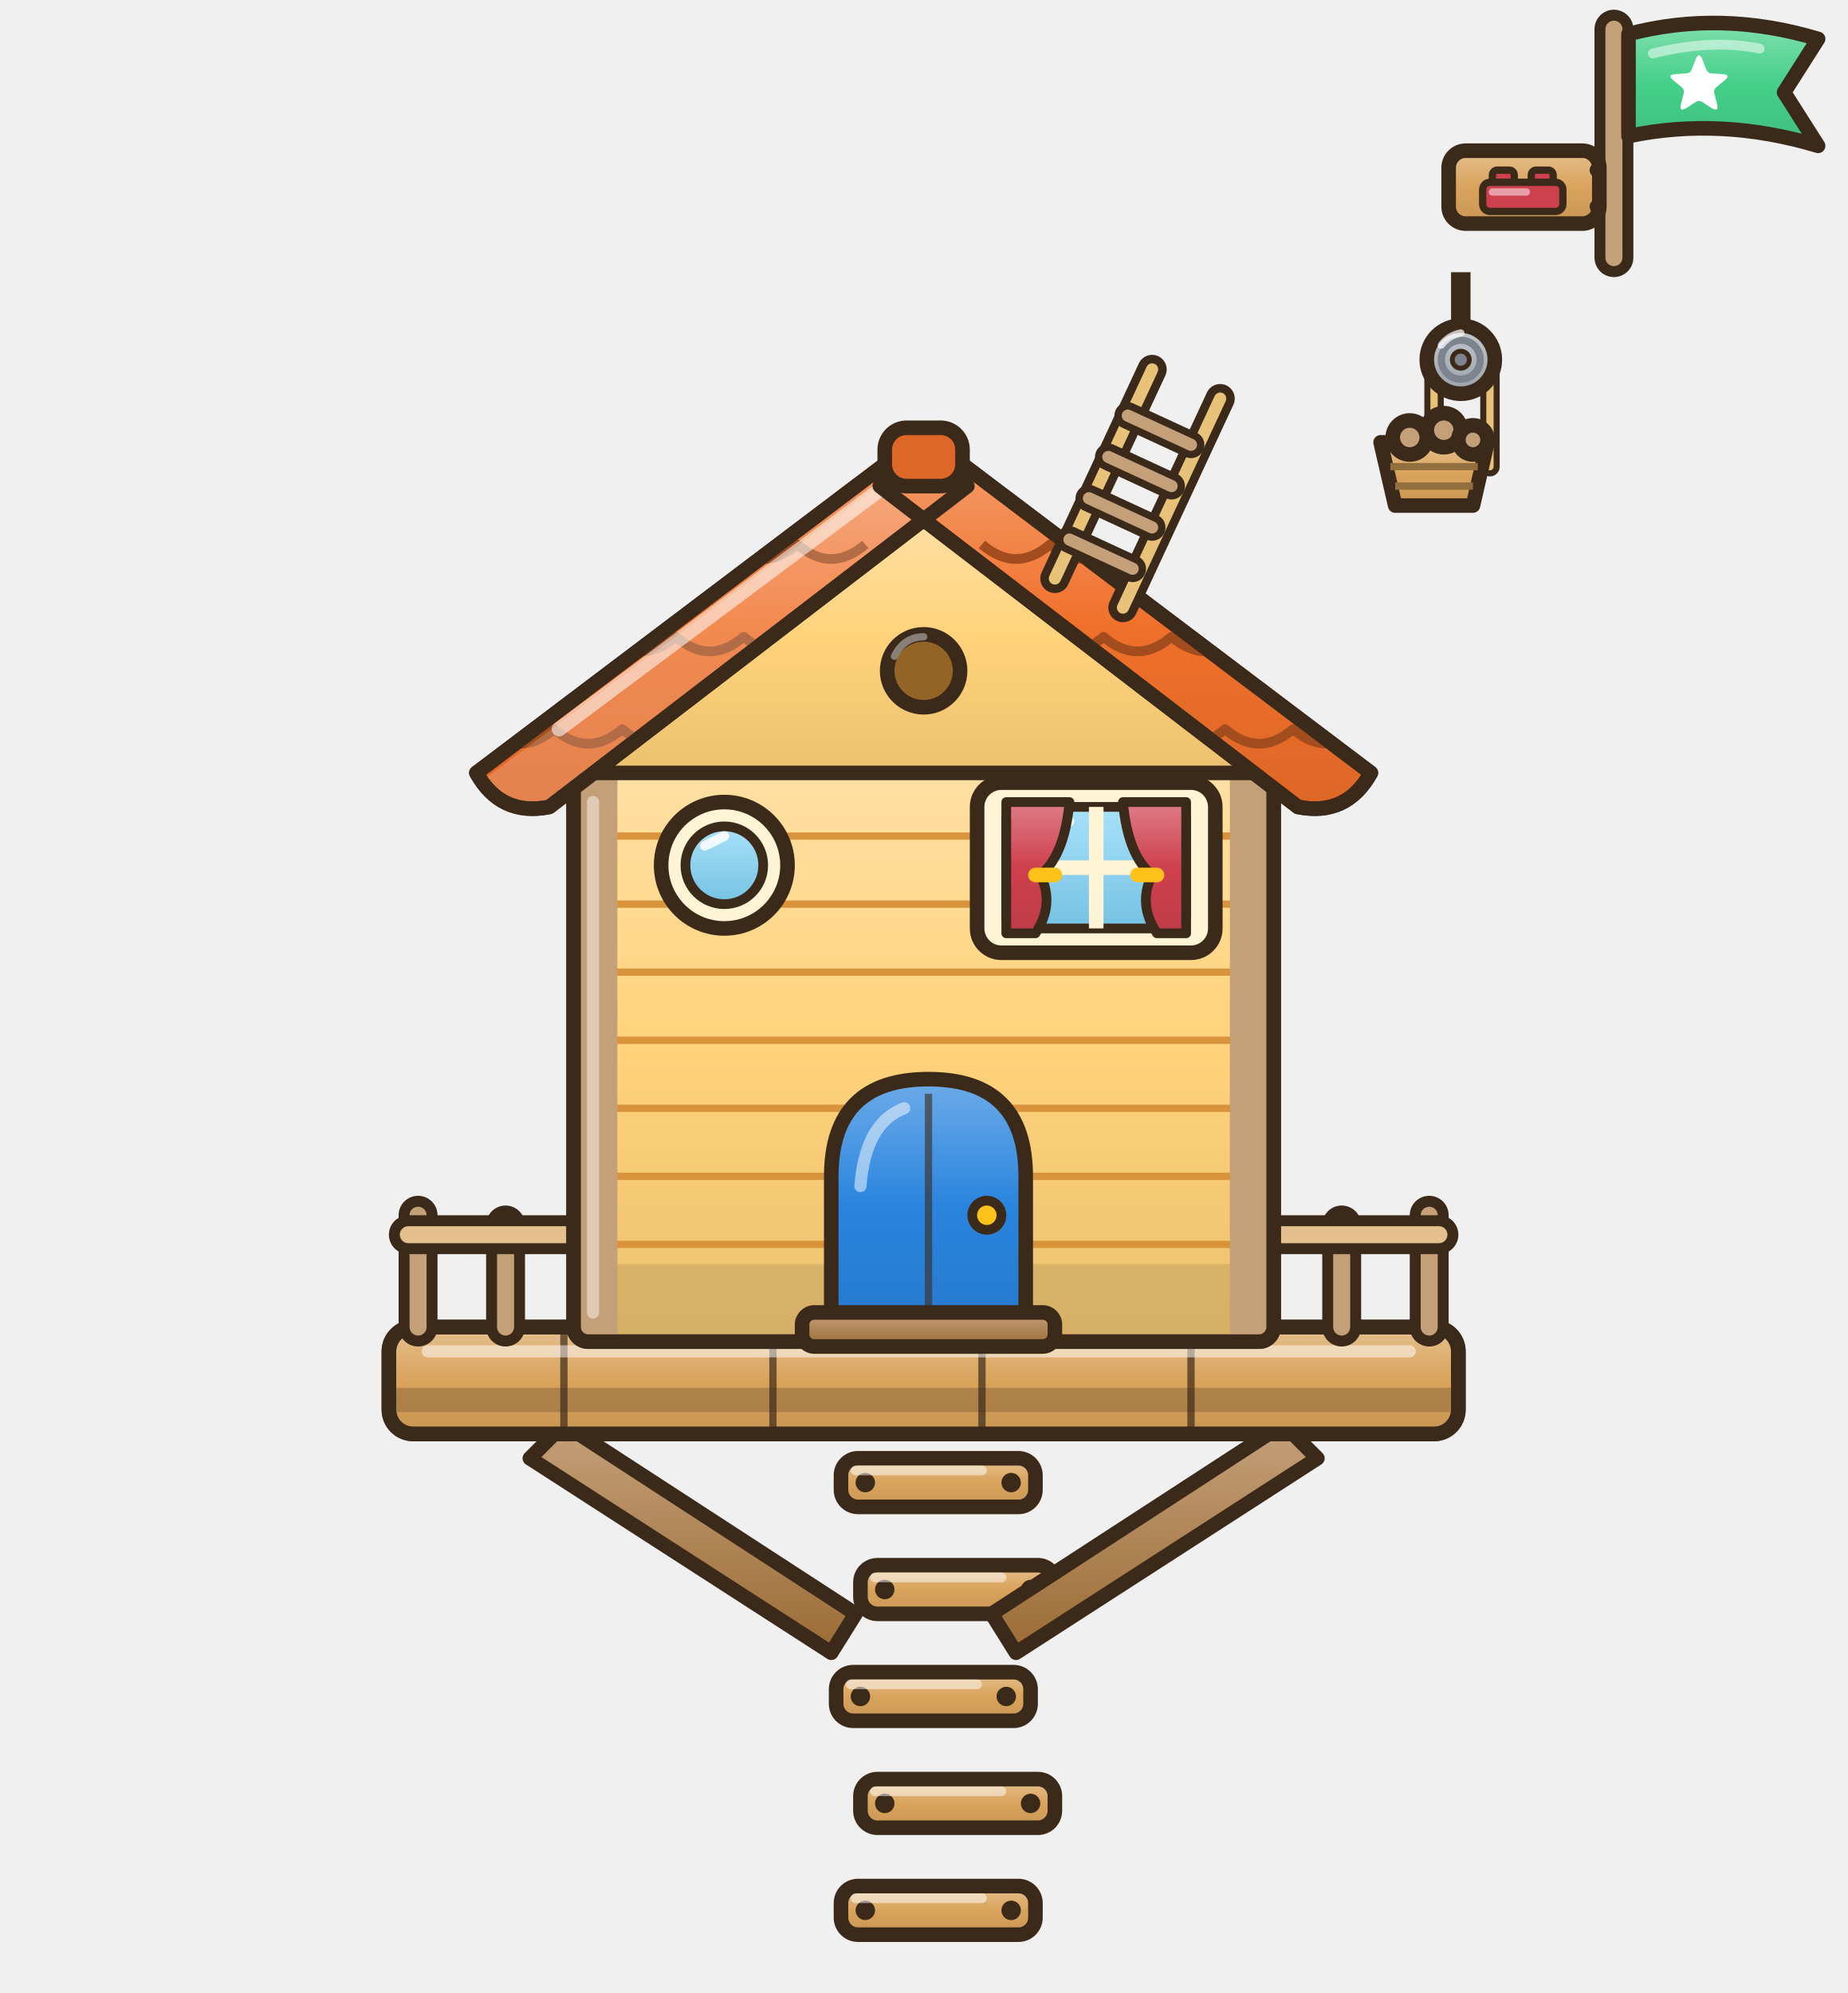
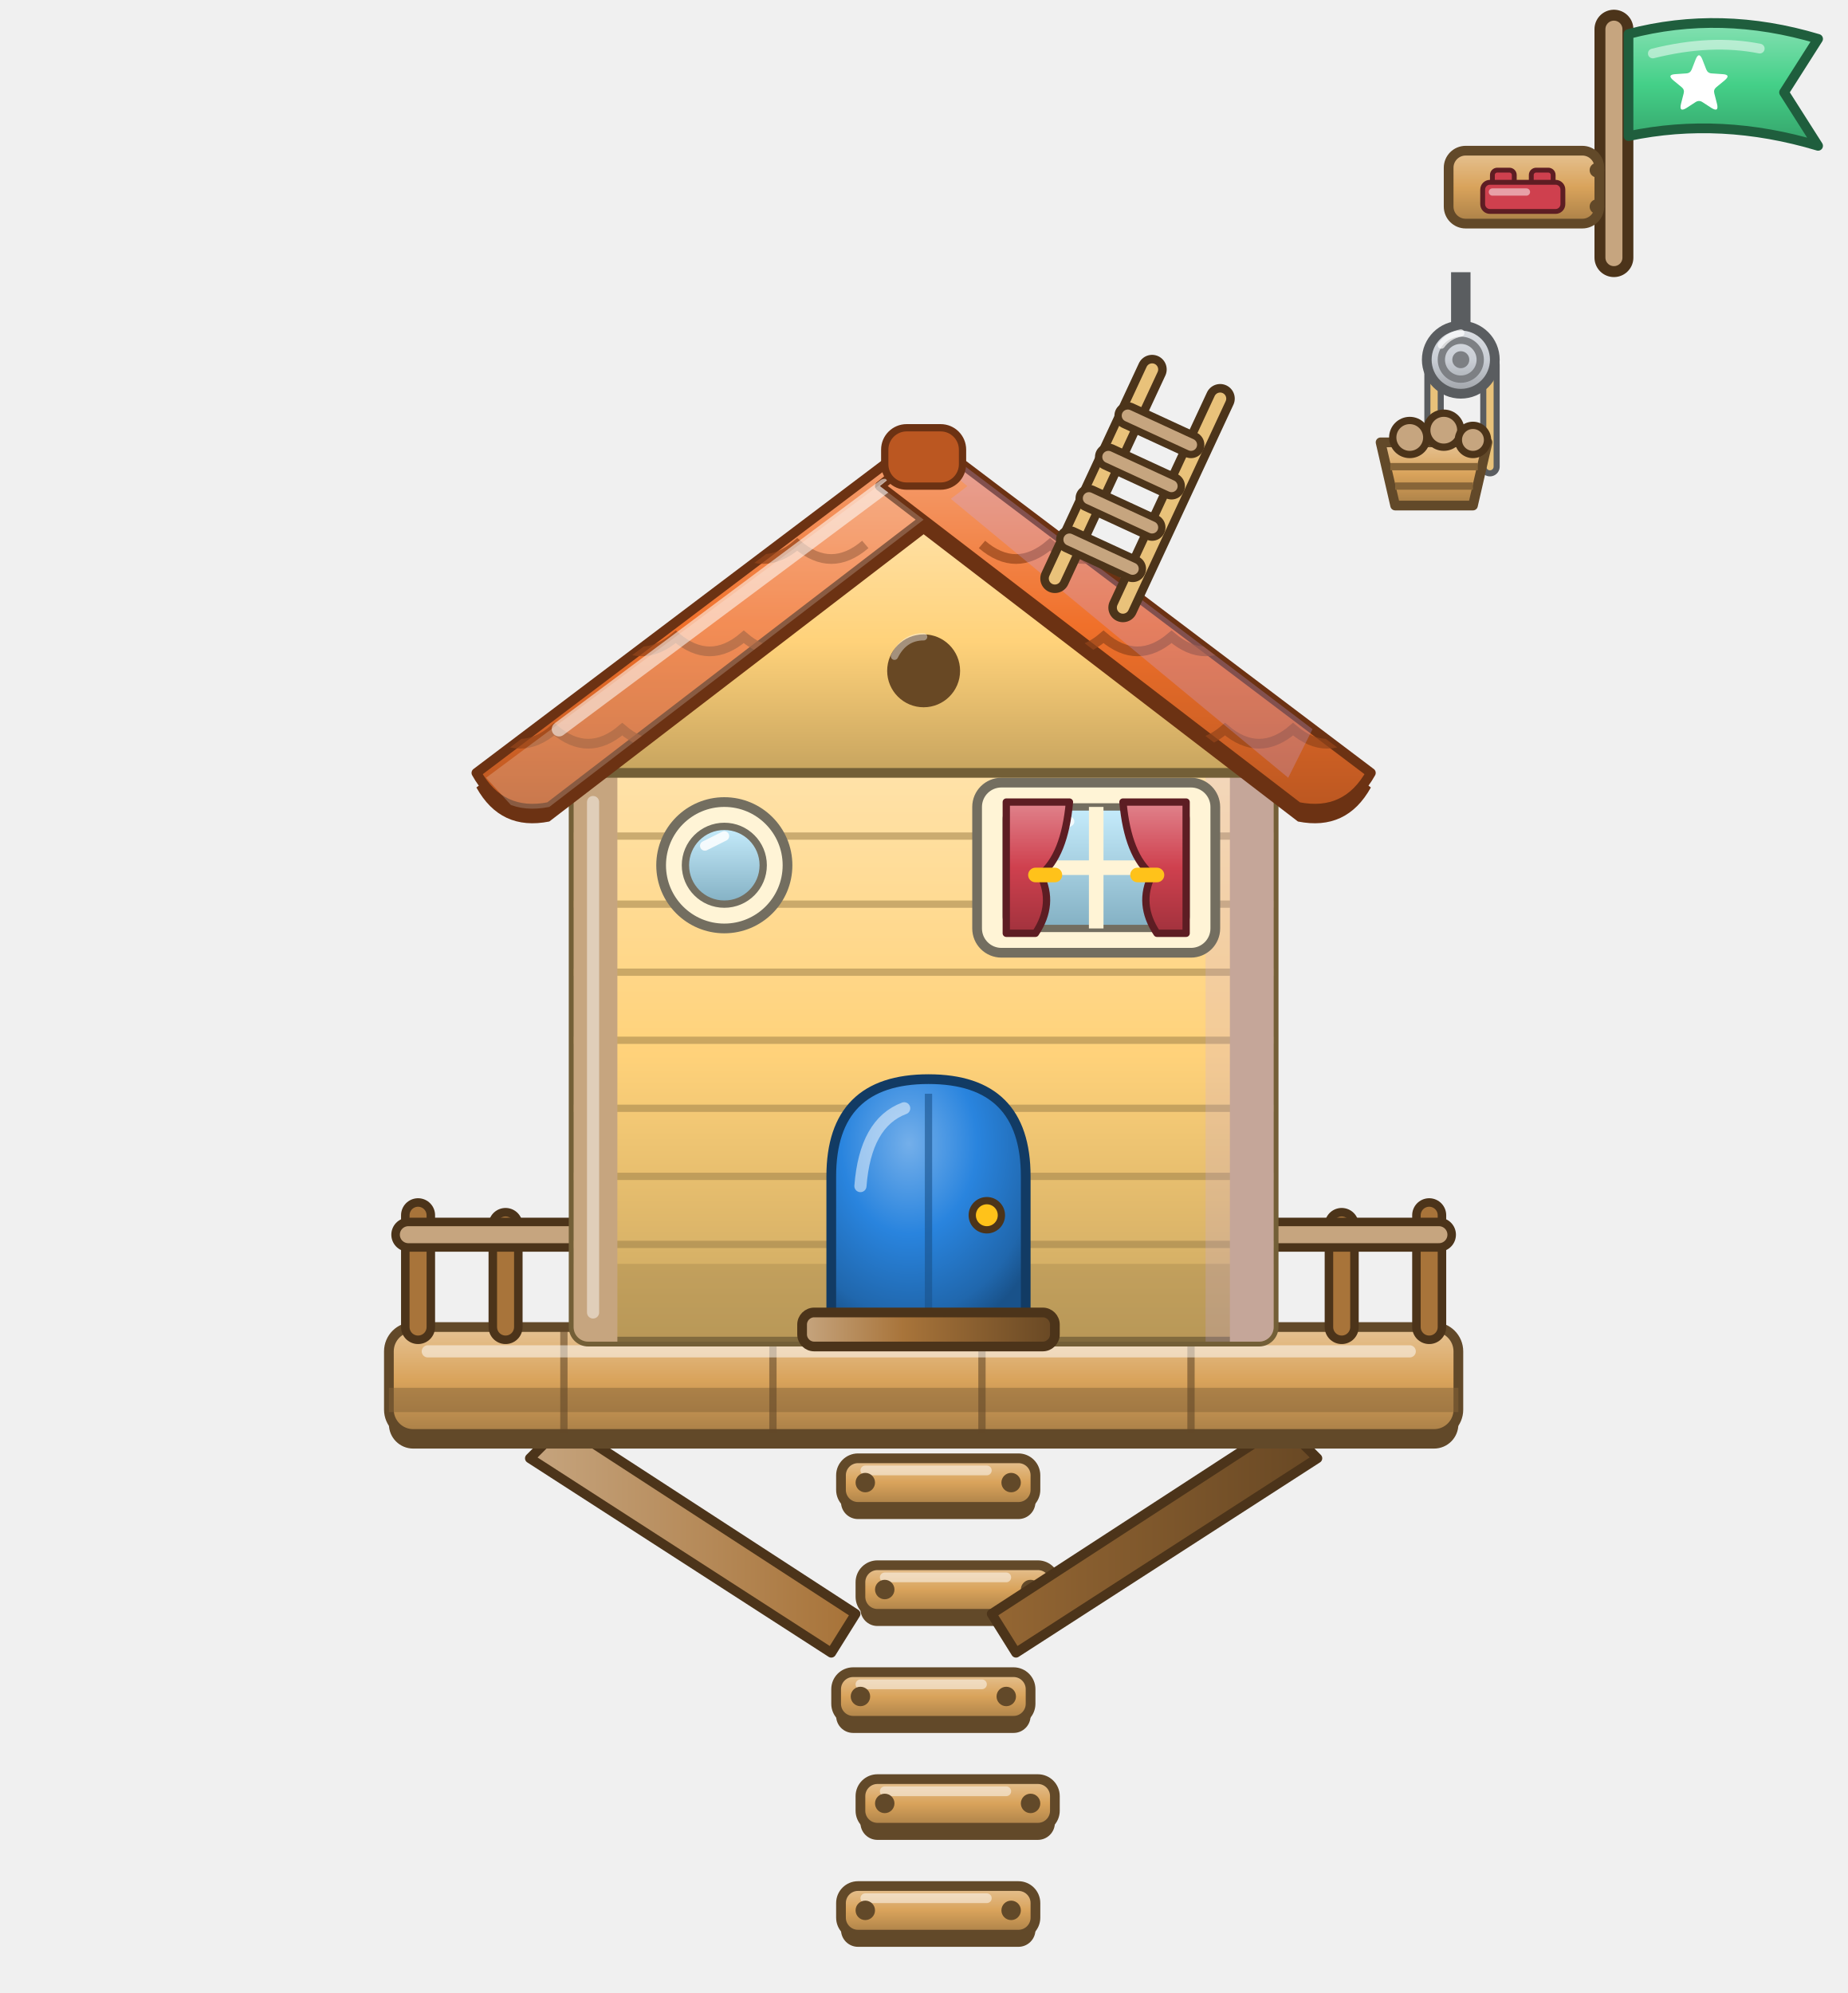
<svg xmlns="http://www.w3.org/2000/svg" viewBox="0 0 760 820" width="760" height="820">
  <defs>
-     <linearGradient id="pl" x1="0" y1="0" x2="0" y2="1">
-       <stop offset="0" stop-color="#E5C08F" />
-       <stop offset=".5" stop-color="#D9A35B" />
-       <stop offset="1" stop-color="#C89654" />
+     <linearGradient id="gPl" x1="0" y1="0" x2="0" y2="1">
+       <stop offset="0" stop-color="#E6C394" />
+       <stop offset="0.5" stop-color="#D9A35B" />
+       <stop offset="1" stop-color="#A97F47" />
    </linearGradient>
-     <linearGradient id="wa" x1="0" y1="0" x2="0" y2="1">
-       <stop offset="0" stop-color="#FFE0A5" />
-       <stop offset=".5" stop-color="#FFD27A" />
-       <stop offset="1" stop-color="#EBC170" />
+     <linearGradient id="gWa" x1="0" y1="0" x2="0" y2="1">
+       <stop offset="0" stop-color="#FFE2A9" />
+       <stop offset="0.5" stop-color="#FFD27A" />
+       <stop offset="1" stop-color="#C7A45F" />
    </linearGradient>
-     <linearGradient id="bm" x1="0" y1="0" x2="0" y2="1">
-       <stop offset="0" stop-color="#C4A079" />
-       <stop offset="1" stop-color="#9B6B35" />
+     <linearGradient id="gBm" x1="0" y1="0" x2="1" y2="0">
+       <stop offset="0" stop-color="#C6A57F" />
+       <stop offset=".4" stop-color="#A8743A" />
+       <stop offset="1" stop-color="#684824" />
    </linearGradient>
-     <linearGradient id="rf" x1="0" y1="0" x2="0" y2="1">
-       <stop offset="0" stop-color="#F59E6E" />
-       <stop offset=".5" stop-color="#F0702A" />
-       <stop offset="1" stop-color="#DD6727" />
+     <linearGradient id="gRf" x1="0" y1="0" x2="0" y2="1">
+       <stop offset="0" stop-color="#F5A275" />
+       <stop offset="0.5" stop-color="#F0702A" />
+       <stop offset="1" stop-color="#BB5721" />
    </linearGradient>
-     <linearGradient id="dr" x1="0" y1="0" x2="0" y2="1">
-       <stop offset="0" stop-color="#6DABE9" />
-       <stop offset=".5" stop-color="#2984DE" />
-       <stop offset="1" stop-color="#2679CC" />
+     <radialGradient id="gDr" cx="0.4" cy="0.25" r="0.78">
+       <stop offset="0" stop-color="#74AFEA" />
+       <stop offset=".45" stop-color="#2984DE" />
+       <stop offset=".85" stop-color="#2067AD" />
+       <stop offset="1" stop-color="#19528A" />
+     </radialGradient>
+     <linearGradient id="gGs" x1="0" y1="0" x2="0" y2="1">
+       <stop offset="0" stop-color="#C6ECFC" />
+       <stop offset="1" stop-color="#83B0C3" />
    </linearGradient>
-     <linearGradient id="gs" x1="0" y1="0" x2="0" y2="1">
-       <stop offset="0" stop-color="#A8E1FA" />
-       <stop offset="1" stop-color="#75C2E3" />
+     <linearGradient id="gCu" x1="0" y1="0" x2="0" y2="1">
+       <stop offset="0" stop-color="#E0838C" />
+       <stop offset="0.5" stop-color="#CF404E" />
+       <stop offset="1" stop-color="#A1323D" />
    </linearGradient>
-     <linearGradient id="cu" x1="0" y1="0" x2="0" y2="1">
-       <stop offset="0" stop-color="#DE7D87" />
-       <stop offset=".5" stop-color="#CF404E" />
-       <stop offset="1" stop-color="#BE3B48" />
+     <linearGradient id="gFl" x1="0" y1="0" x2="0" y2="1">
+       <stop offset="0" stop-color="#85E0B2" />
+       <stop offset="0.5" stop-color="#44D088" />
+       <stop offset="1" stop-color="#35A26A" />
    </linearGradient>
-     <linearGradient id="fl" x1="0" y1="0" x2="0" y2="1">
-       <stop offset="0" stop-color="#80DFAE" />
-       <stop offset=".5" stop-color="#44D088" />
-       <stop offset="1" stop-color="#3FBF7D" />
+     <linearGradient id="gMt" x1="0" y1="0" x2="0" y2="1">
+       <stop offset="0" stop-color="#DCDFE4" />
+       <stop offset="0.5" stop-color="#C9CED5" />
+       <stop offset="1" stop-color="#9DA1A6" />
    </linearGradient>
-     <linearGradient id="mt" x1="0" y1="0" x2="0" y2="1">
-       <stop offset="0" stop-color="#C5C9CF" />
-       <stop offset="1" stop-color="#9BA1A9" />
-     </linearGradient>
+     <radialGradient id="gSp" cx="0.5" cy="0.5" r="0.5">
+       <stop offset="0" stop-color="#FFFFFF" stop-opacity="0.45" />
+       <stop offset="0.55" stop-color="#FFFFFF" stop-opacity="0.225" />
+       <stop offset="1" stop-color="#FFFFFF" stop-opacity="0" />
+     </radialGradient>
    <rect id="st" x="-40" y="-10" width="80" height="20" rx="7" />
    <rect id="wl" x="236" y="316" width="288" height="236" rx="6" />
    <path id="rl" d="M196 318L376 182L398 200L226 332Q206 336 196 318Z" />
    <path id="rr" d="M564 318L384 182L362 200L534 332Q554 336 564 318Z" />
    <clipPath id="cw">
      <use href="#wl" />
    </clipPath>
    <clipPath id="cr">
      <use href="#rl" />
      <use href="#rr" />
    </clipPath>
  </defs>
-   <g stroke="#3B2A1A" stroke-width="6" stroke-linejoin="round">
-     <g id="t1">
-       <use href="#st" transform="translate(386 786)" fill="url(#pl)" />
-       <use href="#st" transform="translate(394 742)" fill="url(#pl)" />
-       <use href="#st" transform="translate(384 698)" fill="url(#pl)" />
-       <use href="#st" transform="translate(394 654)" fill="url(#pl)" />
-       <use href="#st" transform="translate(386 610)" fill="url(#pl)" />
-       <g fill="#3B2A1A" stroke="none">
-         <circle cx="356" cy="786" r="4" />
-         <circle cx="416" cy="786" r="4" />
-         <circle cx="364" cy="742" r="4" />
-         <circle cx="424" cy="742" r="4" />
-         <circle cx="354" cy="698" r="4" />
-         <circle cx="414" cy="698" r="4" />
-         <circle cx="364" cy="654" r="4" />
-         <circle cx="424" cy="654" r="4" />
-         <circle cx="356" cy="610" r="4" />
-         <circle cx="416" cy="610" r="4" />
-       </g>
-       <path d="M352 781H404M360 737H412M350 693H402M360 649H412M352 605H404" stroke="#FFFFFF" stroke-opacity=".5" stroke-width="4" stroke-linecap="round" />
-     </g>
-     <g id="t2">
-       <path d="M232 586L352 664L342 680L218 600ZM528 586L408 664L418 680L542 600Z" fill="url(#bm)" />
-       <rect x="160" y="546" width="440" height="44" rx="10" fill="url(#pl)" />
-       <path d="M160 576H600" stroke="#946F3E" stroke-opacity=".6" stroke-width="10" />
-       <path d="M232 546V590M318 546V590M404 546V590M490 546V590" stroke-width="3" stroke-opacity=".7" />
-       <path d="M176 556H580" stroke="#FFFFFF" stroke-opacity=".5" stroke-width="5" stroke-linecap="round" />
-       <rect x="160" y="546" width="440" height="44" rx="10" fill="none" />
-       <path d="M172 546V500M208 546V504M552 546V504M588 546V500" stroke-width="16" stroke-linecap="round" />
-       <path d="M172 546V500M208 546V504M552 546V504M588 546V500" stroke="#C4A079" stroke-width="7" stroke-linecap="round" />
-       <path d="M168 508H240M520 508H592" stroke-width="16" stroke-linecap="round" />
-       <path d="M168 508H240M520 508H592" stroke="#E5C08F" stroke-width="7" stroke-linecap="round" />
-     </g>
-     <g id="t3">
-       <use href="#wl" fill="url(#wa)" />
-       <g clip-path="url(#cw)" stroke="none">
-         <path d="M236 344H524M236 372H524M236 400H524M236 428H524M236 456H524M236 484H524M236 512H524" stroke="#D9933A" stroke-width="3" />
-         <path d="M230 520H530V560H230Z" fill="#AD8F53" fill-opacity=".35" />
-         <path d="M236 316H254V552H236ZM506 316H524V552H506Z" fill="#C4A079" />
-         <path d="M244 330V540" stroke="#FFFFFF" stroke-opacity=".45" stroke-width="5" stroke-linecap="round" />
-       </g>
-       <use href="#wl" fill="none" />
-       <path d="M342 550V484Q342 444 382 444Q422 444 422 484V550Z" fill="url(#dr)" />
-       <path d="M382 450V546" stroke-width="3" stroke-opacity=".6" />
-       <path d="M354 488Q356 462 372 456" fill="none" stroke="#FFFFFF" stroke-opacity=".5" stroke-width="5" stroke-linecap="round" />
-       <circle cx="406" cy="500" r="6" fill="#FFC21A" stroke-width="4" />
-       <rect x="330" y="540" width="104" height="14" rx="5" fill="url(#bm)" />
-     </g>
-     <g id="t4">
-       <rect x="402" y="322" width="98" height="70" rx="10" fill="#FFF4D6" />
-       <rect x="414" y="332" width="74" height="50" rx="5" fill="url(#gs)" stroke-width="4" />
-       <path d="M451 332V382M414 357H488" stroke="#FFF4D6" stroke-width="6" />
-       <path d="M422 340L436 334M420 352L440 338" stroke="#FFFFFF" stroke-opacity=".8" stroke-width="4" stroke-linecap="round" />
-       <path d="M414 330H440Q438 352 428 360Q434 372 426 384H414Z" fill="url(#cu)" stroke-width="4" />
-       <path d="M488 330H462Q464 352 474 360Q468 372 476 384H488Z" fill="url(#cu)" stroke-width="4" />
-       <path d="M426 360H434M476 360H468" stroke="#FFC21A" stroke-width="6" stroke-linecap="round" />
-       <circle cx="298" cy="356" r="26" fill="#FFF4D6" />
-       <circle cx="298" cy="356" r="16" fill="url(#gs)" stroke-width="4" />
-       <path d="M290 348L298 344" stroke="#FFFFFF" stroke-opacity=".85" stroke-width="4" stroke-linecap="round" />
-     </g>
-     <g id="t5">
-       <path d="M244 318L380 210L516 318Z" fill="url(#wa)" />
-       <circle cx="380" cy="276" r="15" fill="#946427" />
-       <path d="M368 270Q372 262 380 262" fill="none" stroke="#FFFFFF" stroke-opacity=".4" stroke-width="3" stroke-linecap="round" />
-       <use href="#rl" fill="url(#rf)" />
-       <use href="#rr" fill="url(#rf)" />
-       <g clip-path="url(#cr)" stroke="none">
-         <path d="M200 300Q214 312 228 300Q242 312 256 300Q270 312 284 300M250 262Q264 274 278 262Q292 274 306 262Q320 274 334 262M300 224Q314 236 328 224Q342 236 356 224M460 224Q446 236 432 224Q418 236 404 224M510 262Q496 274 482 262Q468 274 454 262Q440 274 426 262M560 300Q546 312 532 300Q518 312 504 300Q490 312 476 300" fill="none" stroke="#A34C1D" stroke-width="4" />
-         <path d="M200 320L380 186V230L220 342Z" fill="#FFFFFF" fill-opacity=".18" />
-         <path d="M230 300L364 200" stroke="#FFFFFF" stroke-opacity=".55" stroke-width="6" stroke-linecap="round" />
-       </g>
-       <use href="#rl" fill="none" />
-       <use href="#rr" fill="none" />
-       <rect x="364" y="176" width="32" height="24" rx="9" fill="#DD6727" />
-     </g>
-     <g id="t6">
-       <path d="M434 238L474 152M462 250L502 164" fill="none" stroke-width="12" stroke-linecap="round" />
-       <path d="M434 238L474 152M462 250L502 164" fill="none" stroke="#E9C27A" stroke-width="5" stroke-linecap="round" />
-       <path d="M440 222L466 234M448 205L474 217M456 188L482 200M464 171L490 183" stroke-width="11" stroke-linecap="round" />
-       <path d="M440 222L466 234M448 205L474 217M456 188L482 200M464 171L490 183" stroke="#C4A079" stroke-width="5" stroke-linecap="round" />
-       <path d="M601 112V140" stroke-width="8" />
-       <path d="M590 152V184M613 150V192" fill="none" stroke-width="8" stroke-linecap="round" />
-       <path d="M590 152V184M613 150V192" fill="none" stroke="#E9C27A" stroke-width="3" stroke-linecap="round" />
-       <circle cx="601" cy="148" r="14" fill="url(#mt)" />
-       <circle cx="601" cy="148" r="8" fill="none" stroke="#7D848E" stroke-width="3" />
-       <circle cx="601" cy="148" r="3.5" fill="#7D848E" stroke-width="2" />
-       <path d="M593 142Q596 138 601 137" fill="none" stroke="#FFFFFF" stroke-opacity=".7" stroke-width="3" stroke-linecap="round" />
-       <path d="M568 182H612L606 208H574Z" fill="url(#pl)" />
-       <g fill="#C4A079">
-         <circle cx="580" cy="180" r="7" />
-         <circle cx="594" cy="177" r="7" />
-         <circle cx="606" cy="181" r="6" />
-       </g>
-       <path d="M572 192H608M574 200H606" stroke="#946F3E" stroke-width="3" />
-     </g>
-     <g id="t7">
-       <path d="M664 106V12" stroke-width="16" stroke-linecap="round" />
-       <path d="M664 106V12" stroke="#C4A079" stroke-width="7" stroke-linecap="round" />
-       <path d="M670 14Q708 4 748 16L734 38L748 60Q708 48 670 56Z" fill="url(#fl)" />
-       <path d="M697.6 24.5Q699 21 700.4 24.5L702 28.6Q702.6 30.1 704.2 30.2L708.6 30.5Q712.4 30.7 709.5 33.1L706.1 35.9Q704.9 36.9 705.3 38.4L706.4 42.7Q707.3 46.4 704.1 44.4L700.4 42Q699 41.1 697.6 42L693.9 44.4Q690.7 46.4 691.6 42.7L692.7 38.4Q693.1 36.9 691.9 35.9L688.5 33.1Q685.6 30.7 689.4 30.5L693.8 30.2Q695.4 30.1 696 28.6Z" fill="#FFFFFF" stroke="none" />
-       <path d="M680 22Q704 16 724 20" fill="none" stroke="#FFFFFF" stroke-opacity=".5" stroke-width="4" stroke-linecap="round" />
-       <rect x="596" y="62" width="62" height="30" rx="7" fill="url(#pl)" />
-       <g stroke-width="3" fill="#CF404E">
-         <rect x="614" y="70" width="9" height="7" rx="2" />
-         <rect x="630" y="70" width="9" height="7" rx="2" />
-         <rect x="610" y="75" width="33" height="12" rx="3" />
-       </g>
-       <path d="M614 79H628" stroke="#FFFFFF" stroke-opacity=".5" stroke-width="3" stroke-linecap="round" />
-       <circle cx="657" cy="70" r="3" fill="#3B2A1A" stroke="none" />
-       <circle cx="657" cy="85" r="3" fill="#3B2A1A" stroke="none" />
+   <g id="t1">
+     <use href="#st" transform="translate(386 791)" fill="#624929" />
+     <use href="#st" transform="translate(386 786)" fill="url(#gPl)" stroke="#624929" stroke-width="4" stroke-linejoin="round" />
+     <path d="M356 781H406" stroke="#FFFFFF" stroke-opacity=".5" stroke-width="4" stroke-linecap="round" />
+     <use href="#st" transform="translate(394 747)" fill="#624929" />
+     <use href="#st" transform="translate(394 742)" fill="url(#gPl)" stroke="#624929" stroke-width="4" stroke-linejoin="round" />
+     <path d="M364 737H414" stroke="#FFFFFF" stroke-opacity=".5" stroke-width="4" stroke-linecap="round" />
+     <use href="#st" transform="translate(384 703)" fill="#624929" />
+     <use href="#st" transform="translate(384 698)" fill="url(#gPl)" stroke="#624929" stroke-width="4" stroke-linejoin="round" />
+     <path d="M354 693H404" stroke="#FFFFFF" stroke-opacity=".5" stroke-width="4" stroke-linecap="round" />
+     <use href="#st" transform="translate(394 659)" fill="#624929" />
+     <use href="#st" transform="translate(394 654)" fill="url(#gPl)" stroke="#624929" stroke-width="4" stroke-linejoin="round" />
+     <path d="M364 649H414" stroke="#FFFFFF" stroke-opacity=".5" stroke-width="4" stroke-linecap="round" />
+     <use href="#st" transform="translate(386 615)" fill="#624929" />
+     <use href="#st" transform="translate(386 610)" fill="url(#gPl)" stroke="#624929" stroke-width="4" stroke-linejoin="round" />
+     <path d="M356 605H406" stroke="#FFFFFF" stroke-opacity=".5" stroke-width="4" stroke-linecap="round" />
+     <g fill="#624929">
+       <circle cx="356" cy="786" r="4" />
+       <circle cx="416" cy="786" r="4" />
+       <circle cx="364" cy="742" r="4" />
+       <circle cx="424" cy="742" r="4" />
+       <circle cx="354" cy="698" r="4" />
+       <circle cx="414" cy="698" r="4" />
+       <circle cx="364" cy="654" r="4" />
+       <circle cx="424" cy="654" r="4" />
+       <circle cx="356" cy="610" r="4" />
+       <circle cx="416" cy="610" r="4" />
    </g>
  </g>
+   <g id="t2">
+     <path d="M232 586L352 664L342 680L218 600ZM528 586L408 664L418 680L542 600Z" fill="url(#gBm)" stroke="#4C341A" stroke-width="4" stroke-linejoin="round" />
+     <rect x="160" y="552" width="440" height="44" rx="10" fill="#624929" />
+     <rect x="160" y="546" width="440" height="44" rx="10" fill="url(#gPl)" stroke="#624929" stroke-width="4" stroke-linejoin="round" />
+     <path d="M160 576H600" stroke="#876538" stroke-opacity=".5" stroke-width="10" />
+     <path d="M232 546V590M318 546V590M404 546V590M490 546V590" stroke="#624929" stroke-width="3" stroke-opacity=".6" />
+     <path d="M176 556H580" stroke="#FFFFFF" stroke-opacity=".5" stroke-width="5" stroke-linecap="round" />
+     <path d="M172 546V500M208 546V504M552 546V504M588 546V500" stroke="#4C341A" stroke-width="14" stroke-linecap="round" />
+     <path d="M172 546V500M208 546V504M552 546V504M588 546V500" stroke="#A8743A" stroke-width="7" stroke-linecap="round" />
+     <path d="M168 508H240M520 508H592" stroke="#4C341A" stroke-width="14" stroke-linecap="round" />
+     <path d="M168 508H240M520 508H592" stroke="#C6A57F" stroke-width="7" stroke-linecap="round" />
+   </g>
+   <g id="t3">
+     <use href="#wl" fill="url(#gWa)" stroke="#735F37" stroke-width="4" stroke-linejoin="round" />
+     <g clip-path="url(#cw)">
+       <path d="M236 344H524M236 372H524M236 400H524M236 428H524M236 456H524M236 484H524M236 512H524" stroke="#9E824C" stroke-opacity=".55" stroke-width="3" />
+       <path d="M230 520H530V560H230Z" fill="#9E824C" fill-opacity=".35" />
+       <path d="M236 316H254V552H236ZM506 316H524V552H506Z" fill="#C6A57F" />
+       <path d="M244 330V540" stroke="#FFFFFF" stroke-opacity=".45" stroke-width="5" stroke-linecap="round" />
+       <path d="M496 316H524V552H496Z" fill="#C7ADFF" fill-opacity=".2" />
+     </g>
+     <path d="M342 550V484Q342 444 382 444Q422 444 422 484V550Z" fill="url(#gDr)" stroke="#123B64" stroke-width="4" stroke-linejoin="round" />
+     <path d="M382 450V546" stroke="#19528A" stroke-width="3" stroke-opacity=".6" />
+     <path d="M354 488Q356 462 372 456" fill="none" stroke="#FFFFFF" stroke-opacity=".5" stroke-width="5" stroke-linecap="round" />
+     <circle cx="406" cy="500" r="6" fill="#FFC21A" stroke="#4C341A" stroke-width="3" />
+     <rect x="330" y="540" width="104" height="14" rx="5" fill="url(#gBm)" stroke="#4C341A" stroke-width="4" stroke-linejoin="round" />
+   </g>
+   <g id="t4">
+     <rect x="402" y="322" width="98" height="70" rx="10" fill="#FFF4D6" stroke="#736E60" stroke-width="4" stroke-linejoin="round" />
+     <rect x="414" y="332" width="74" height="50" rx="5" fill="url(#gGs)" stroke="#736E60" stroke-width="3" />
+     <path d="M451 332V382M414 357H488" stroke="#FFF4D6" stroke-width="6" />
+     <path d="M422 340L436 334M420 352L440 338" stroke="#FFFFFF" stroke-opacity=".8" stroke-width="4" stroke-linecap="round" />
+     <path d="M414 330H440Q438 352 428 360Q434 372 426 384H414Z" fill="url(#gCu)" stroke="#5D1D23" stroke-width="3" stroke-linejoin="round" />
+     <path d="M488 330H462Q464 352 474 360Q468 372 476 384H488Z" fill="url(#gCu)" stroke="#5D1D23" stroke-width="3" stroke-linejoin="round" />
+     <path d="M426 360H434M476 360H468" stroke="#FFC21A" stroke-width="6" stroke-linecap="round" />
+     <circle cx="298" cy="356" r="26" fill="#FFF4D6" stroke="#736E60" stroke-width="4" stroke-linejoin="round" />
+     <circle cx="298" cy="356" r="16" fill="url(#gGs)" stroke="#736E60" stroke-width="3" />
+     <path d="M290 348L298 344" stroke="#FFFFFF" stroke-opacity=".85" stroke-width="4" stroke-linecap="round" />
+   </g>
+   <g id="t5">
+     <path d="M244 318L380 210L516 318Z" fill="url(#gWa)" stroke="#735F37" stroke-width="4" stroke-linejoin="round" />
+     <circle cx="380" cy="276" r="15" fill="#684824" />
+     <path d="M368 270Q372 262 380 262" fill="none" stroke="#FFFFFF" stroke-opacity=".4" stroke-width="3" stroke-linecap="round" />
+     <use href="#rl" fill="#6C3213" transform="translate(0 6)" />
+     <use href="#rr" fill="#6C3213" transform="translate(0 6)" />
+     <use href="#rl" fill="url(#gRf)" stroke="#6C3213" stroke-width="4" stroke-linejoin="round" />
+     <use href="#rr" fill="url(#gRf)" stroke="#6C3213" stroke-width="4" stroke-linejoin="round" />
+     <g clip-path="url(#cr)">
+       <path d="M200 300Q214 312 228 300Q242 312 256 300Q270 312 284 300M250 262Q264 274 278 262Q292 274 306 262Q320 274 334 262M300 224Q314 236 328 224Q342 236 356 224M460 224Q446 236 432 224Q418 236 404 224M510 262Q496 274 482 262Q468 274 454 262Q440 274 426 262M560 300Q546 312 532 300Q518 312 504 300Q490 312 476 300" fill="none" stroke="#95451A" stroke-opacity=".7" stroke-width="4" />
+       <path d="M200 320L380 186V230L220 342Z" fill="#FFFFFF" fill-opacity=".2" />
+       <path d="M230 300L364 200" stroke="#FFFFFF" stroke-opacity=".55" stroke-width="6" stroke-linecap="round" />
+       <path d="M540 300L390 186L380 196L530 320Z" fill="#C7ADFF" fill-opacity=".25" />
+     </g>
+     <rect x="364" y="176" width="32" height="24" rx="9" fill="#BB5721" stroke="#6C3213" stroke-width="3" stroke-linejoin="round" />
+   </g>
+   <g id="t6">
+     <path d="M434 238L474 152M462 250L502 164" fill="none" stroke="#4C341A" stroke-width="12" stroke-linecap="round" />
+     <path d="M434 238L474 152M462 250L502 164" fill="none" stroke="#E9C27A" stroke-width="5" stroke-linecap="round" />
+     <path d="M440 222L466 234M448 205L474 217M456 188L482 200M464 171L490 183" stroke="#4C341A" stroke-width="11" stroke-linecap="round" />
+     <path d="M440 222L466 234M448 205L474 217M456 188L482 200M464 171L490 183" stroke="#C6A57F" stroke-width="5" stroke-linecap="round" />
+     <path d="M601 112V140" stroke="#5A5D60" stroke-width="8" />
+     <path d="M590 152V184M613 150V192" fill="none" stroke="#5A5D60" stroke-width="8" stroke-linecap="round" />
+     <path d="M590 152V184M613 150V192" fill="none" stroke="#E9C27A" stroke-width="3" stroke-linecap="round" />
+     <circle cx="601" cy="148" r="14" fill="url(#gMt)" stroke="#5A5D60" stroke-width="4" stroke-linejoin="round" />
+     <circle cx="601" cy="148" r="8" fill="none" stroke="#7D8084" stroke-width="3" />
+     <circle cx="601" cy="148" r="3.5" fill="#7D8084" />
+     <path d="M593 142Q596 138 601 137" fill="none" stroke="#FFFFFF" stroke-opacity=".7" stroke-width="3" stroke-linecap="round" />
+     <path d="M568 182H612L606 208H574Z" fill="url(#gPl)" stroke="#624929" stroke-width="4" stroke-linejoin="round" />
+     <g fill="#C6A57F" stroke="#4C341A" stroke-width="3">
+       <circle cx="580" cy="180" r="7" />
+       <circle cx="594" cy="177" r="7" />
+       <circle cx="606" cy="181" r="6" />
+     </g>
+     <path d="M572 192H608M574 200H606" stroke="#876538" stroke-width="3" />
+   </g>
+   <g id="t7">
+     <path d="M664 106V12" stroke="#4C341A" stroke-width="16" stroke-linecap="round" />
+     <path d="M664 106V12" stroke="#C6A57F" stroke-width="7" stroke-linecap="round" />
+     <path d="M670 14Q708 4 748 16L734 38L748 60Q708 48 670 56Z" fill="url(#gFl)" stroke="#1F5E3D" stroke-width="4" stroke-linejoin="round" />
+     <path d="M697.6 24.5Q699 21 700.4 24.5L702 28.6Q702.6 30.1 704.2 30.2L708.6 30.5Q712.4 30.7 709.5 33.1L706.1 35.9Q704.9 36.9 705.3 38.4L706.4 42.7Q707.3 46.4 704.1 44.4L700.4 42Q699 41.1 697.6 42L693.9 44.4Q690.7 46.4 691.6 42.7L692.7 38.4Q693.1 36.9 691.9 35.9L688.5 33.1Q685.6 30.7 689.4 30.5L693.8 30.2Q695.4 30.1 696 28.6Z" fill="#FFFFFF" />
+     <path d="M680 22Q704 16 724 20" fill="none" stroke="#FFFFFF" stroke-opacity=".5" stroke-width="4" stroke-linecap="round" />
+     <rect x="596" y="62" width="62" height="30" rx="7" fill="url(#gPl)" stroke="#624929" stroke-width="4" stroke-linejoin="round" />
+     <g fill="#CF404E" stroke="#5D1D23" stroke-width="2">
+       <rect x="614" y="70" width="9" height="7" rx="2" />
+       <rect x="630" y="70" width="9" height="7" rx="2" />
+       <rect x="610" y="75" width="33" height="12" rx="3" />
+     </g>
+     <path d="M614 79H628" stroke="#FFFFFF" stroke-opacity=".5" stroke-width="3" stroke-linecap="round" />
+     <circle cx="657" cy="70" r="3" fill="#624929" />
+     <circle cx="657" cy="85" r="3" fill="#624929" />
+   </g>
</svg>
